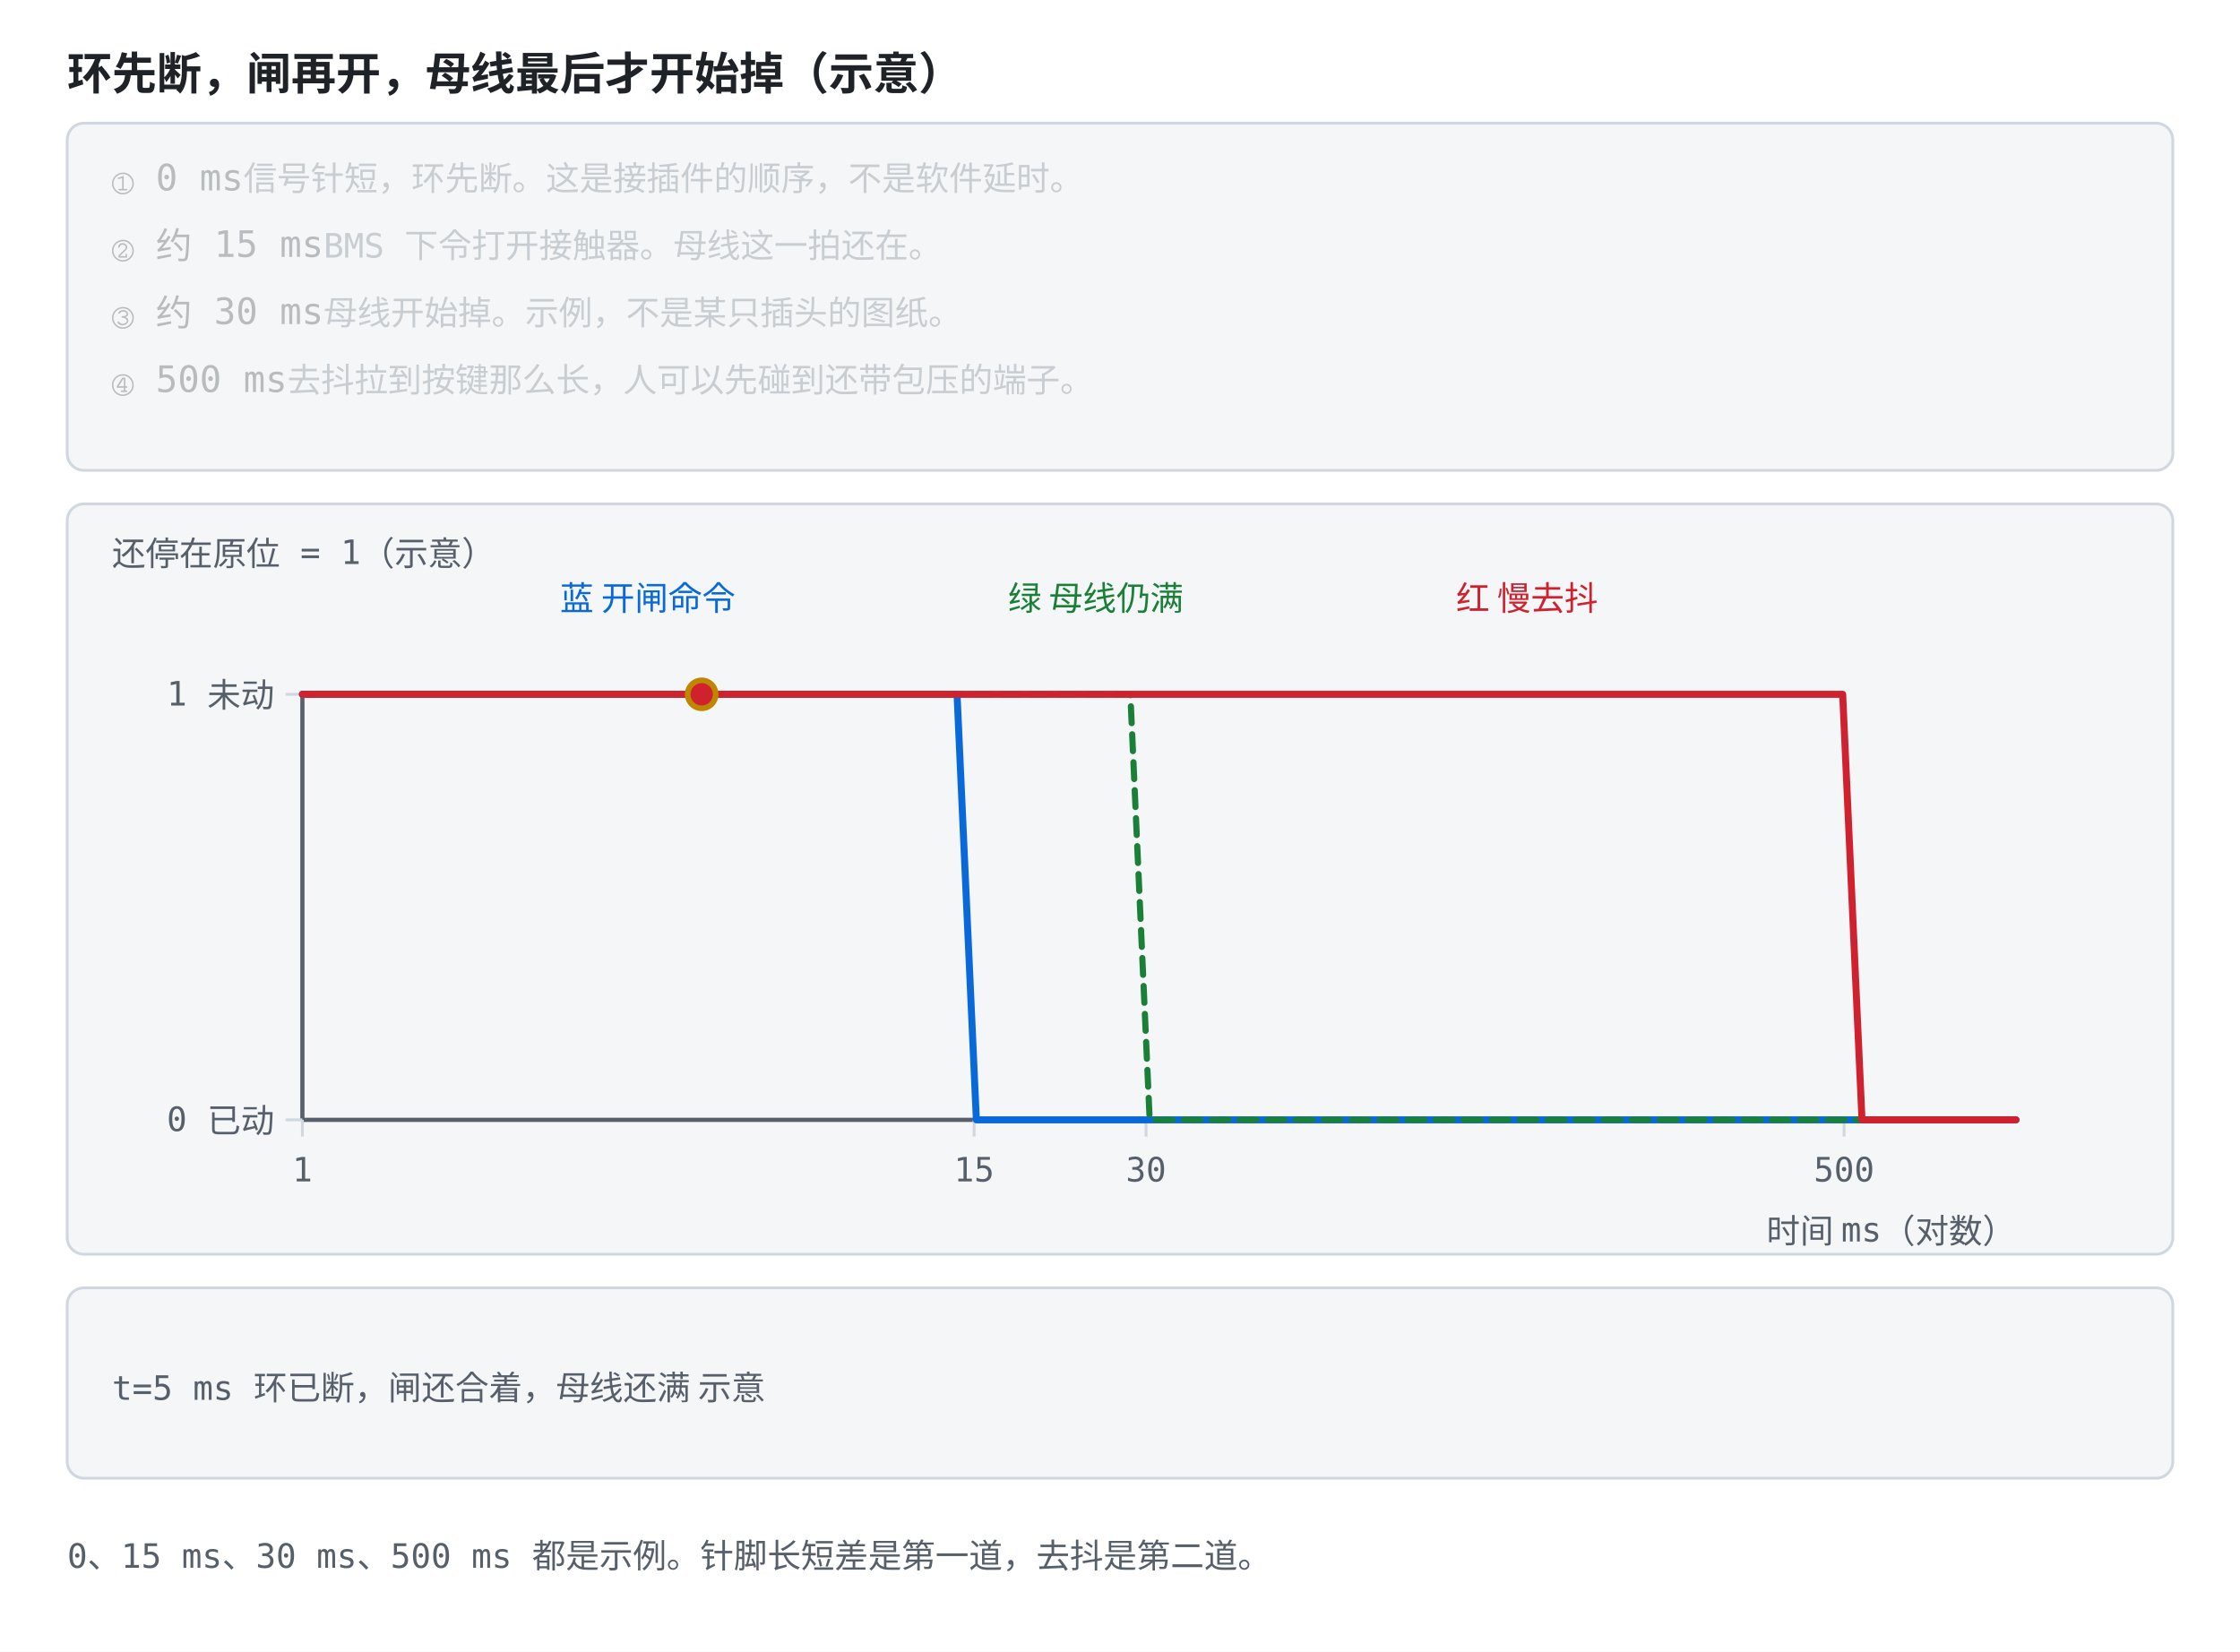
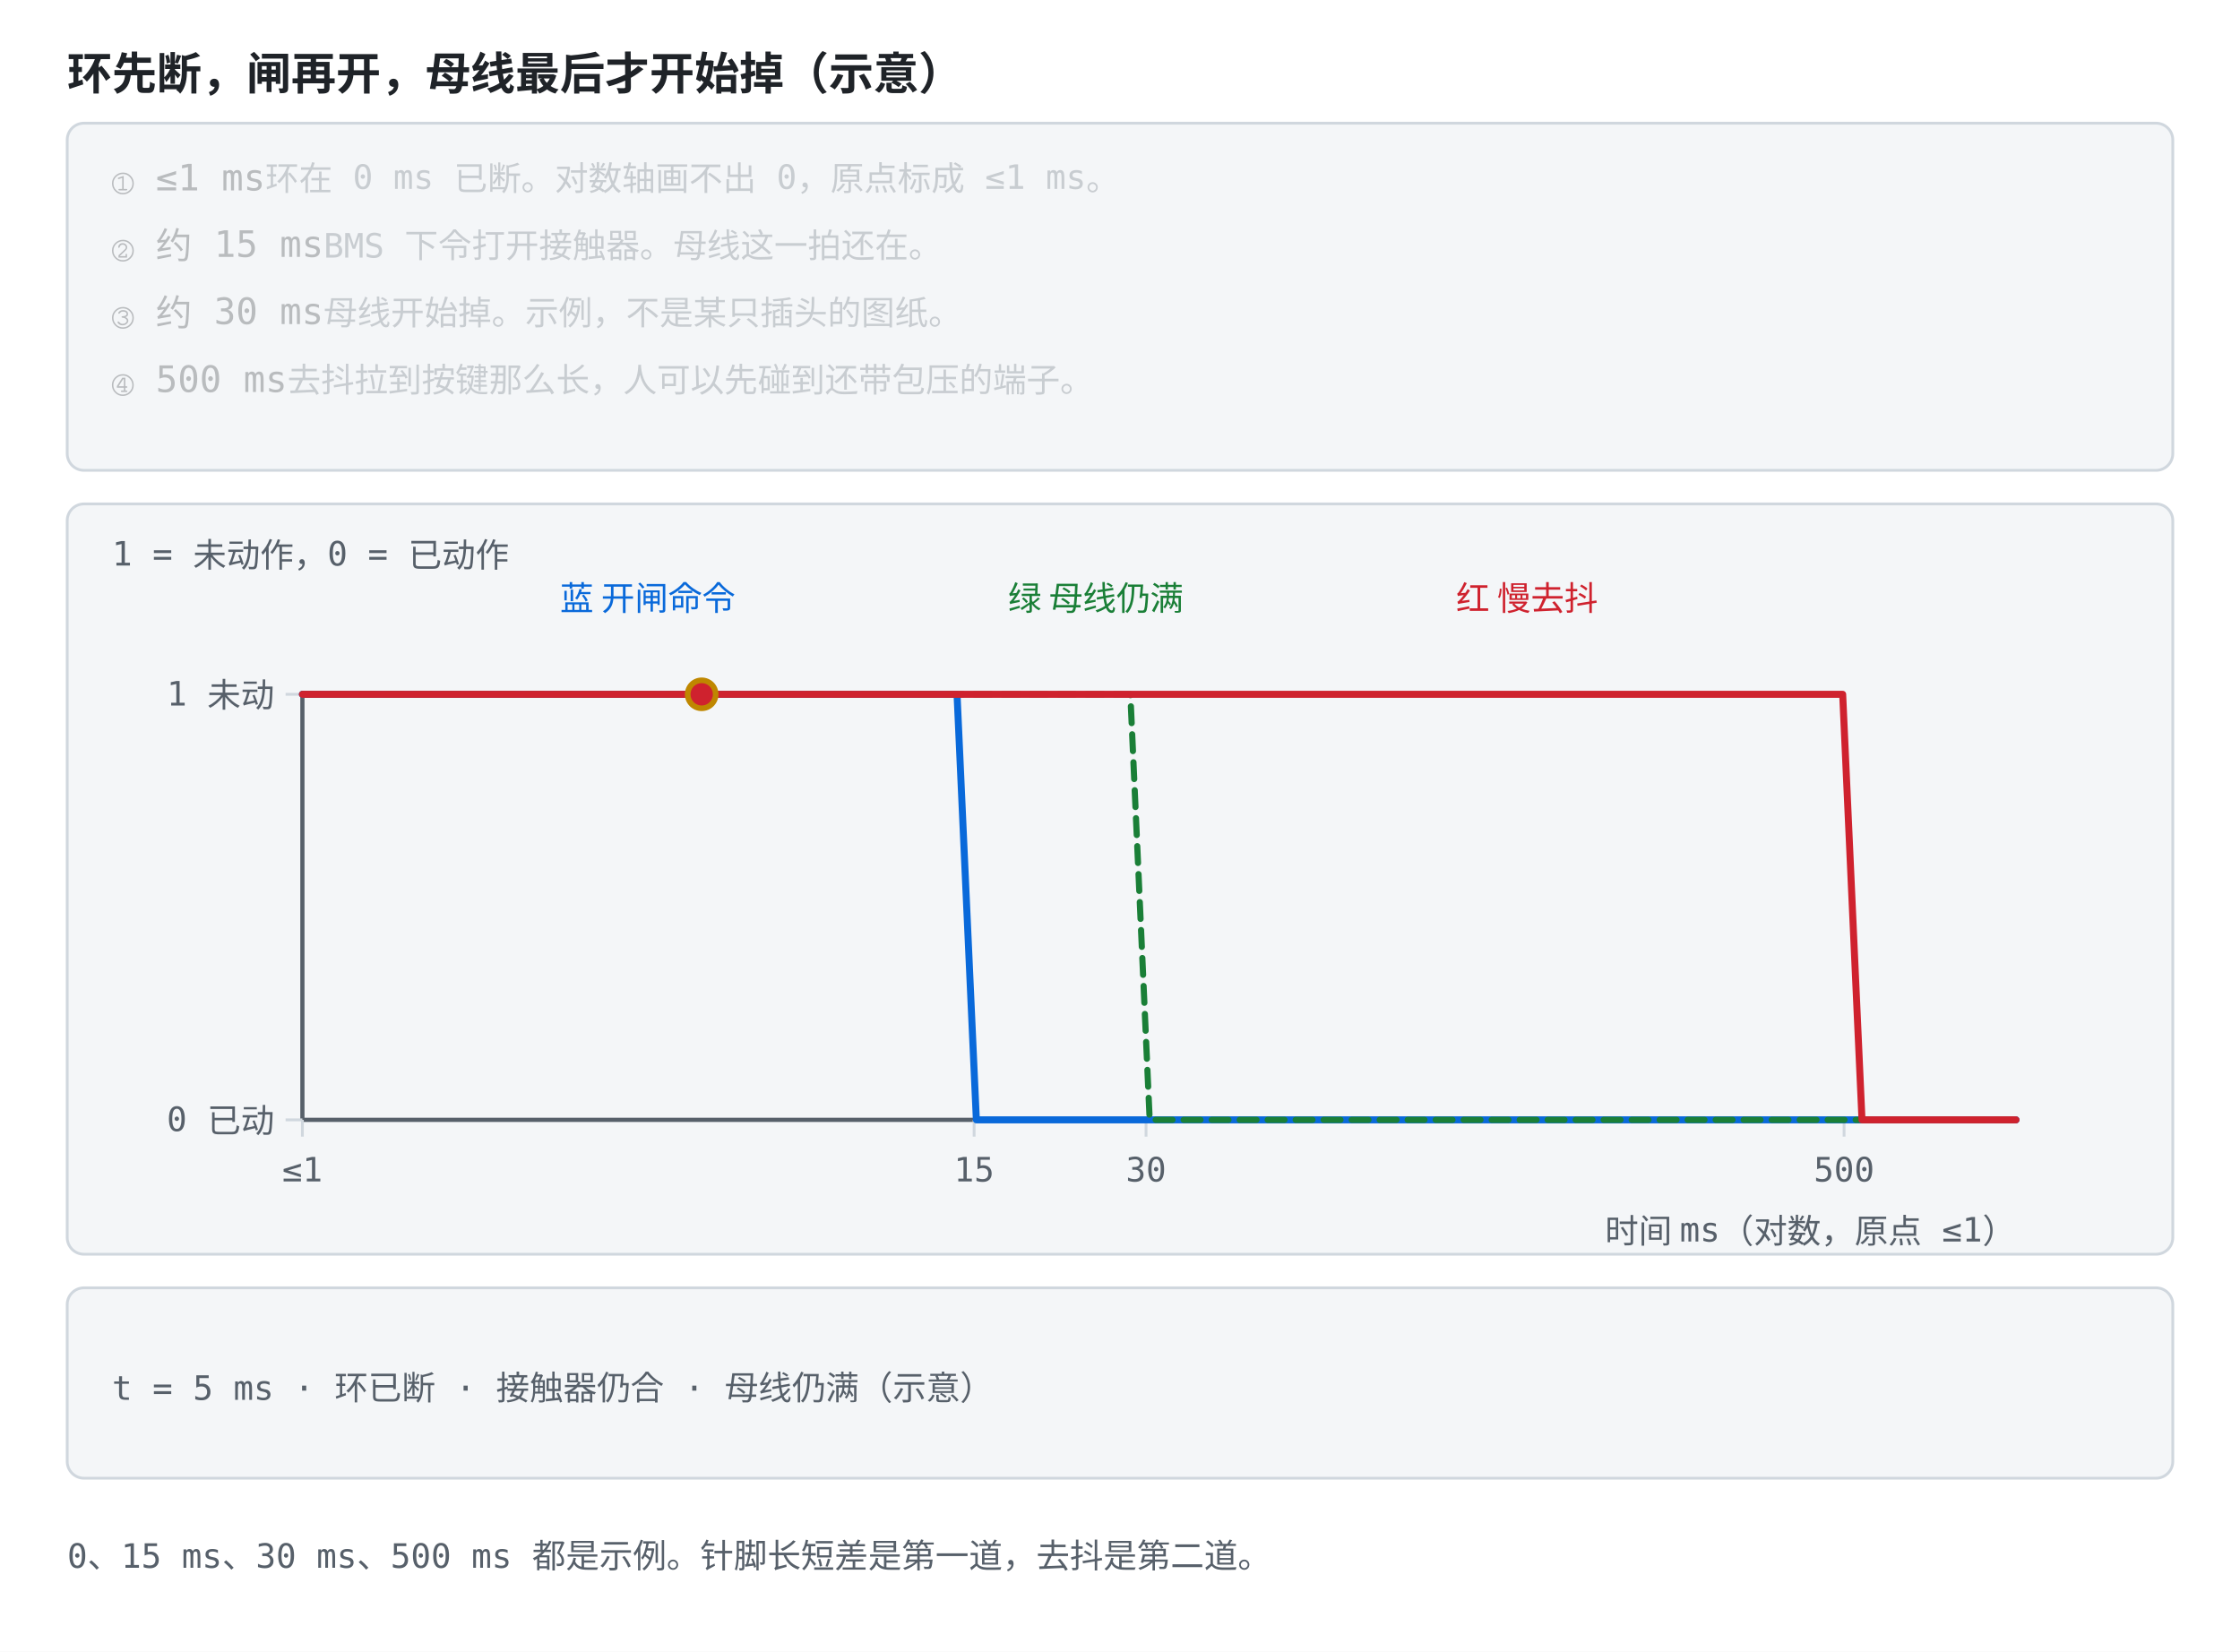
<svg xmlns="http://www.w3.org/2000/svg" viewBox="0 0 800 590" role="img" font-family="ui-monospace, Consolas, monospace">
  <style>
    .bg { fill: #ffffff; }
    .panel { fill: #f4f6f8; stroke: #d0d7de; }
    .axis { stroke: #57606a; stroke-width: 1.5; fill: none; }
    .grid { stroke: #d0d7de; stroke-width: 1; fill: none; }
    .txt { fill: #1f2328; font-size: 13px; }
    .small { fill: #57606a; font-size: 12px; }
    .title { fill: #1f2328; font-size: 16px; font-weight: bold; }
    .hi { fill: #0969da; }
    .warn { fill: #cf222e; }
    .ok { fill: #1a7f37; }
    .gold { fill: #9a6700; }
    .lineb { stroke: #0969da; stroke-width: 2.5; fill: none; }
    .liner { stroke: #cf222e; stroke-width: 2.5; fill: none; }
    .lineg { stroke: #1a7f37; stroke-width: 2.2; fill: none; stroke-dasharray: 6 4; }
    .liney { stroke: #bf8700; stroke-width: 2.2; fill: none; }
    .linek { stroke: #57606a; stroke-width: 2.2; fill: none; stroke-dasharray: 7 4; }
    .dotb { fill: #0969da; }
    .dotr { fill: #cf222e; }
    .dotg { fill: #1a7f37; }
    .doty { fill: #bf8700; }
    .boxb { fill: #ddf4ff; stroke: #0969da; }
+     .boxy { fill: #fff8c5; stroke: #d4a72c; }
+     .boxr { fill: #ffebe9; stroke: #ff8182; }
    @media (prefers-color-scheme: dark) {
      .bg { fill: #0d1117; }
      .panel { fill: #161b22; stroke: #30363d; }
      .axis { stroke: #8b949e; }
      .grid { stroke: #30363d; }
      .txt { fill: #e6edf3; }
      .small { fill: #8b949e; }
      .title { fill: #e6edf3; }
      .hi { fill: #4493f8; }
      .warn { fill: #ff7b72; }
      .ok { fill: #3fb950; }
      .gold { fill: #d29922; }
      .lineb { stroke: #4493f8; }
      .liner { stroke: #ff7b72; }
      .lineg { stroke: #3fb950; }
      .liney { stroke: #d29922; }
      .linek { stroke: #8b949e; }
      .dotb { fill: #4493f8; }
      .dotr { fill: #ff7b72; }
      .dotg { fill: #3fb950; }
      .doty { fill: #d29922; }
      .boxb { fill: #12233a; stroke: #4493f8; }
+       .boxy { fill: #3d2e00; stroke: #d29922; }
+       .boxr { fill: #3d1418; stroke: #f85149; }
    }
  </style>
  <rect class="bg" width="800" height="590" />
  <text class="title" x="24" y="32">环先断，闸再开，母线最后才开始掉（示意）</text>
  <rect class="panel" x="24" y="44" width="752" height="124" rx="6" />
-   <text class="txt" x="40" y="68" opacity="0.28">① 0 ms<tspan class="small">　信号针短，环先断。这是接插件的顺序，不是软件延时。</tspan>
+   <text class="txt" x="40" y="68" opacity="0.28">① ≤1 ms<tspan class="small">　环在 0 ms 已断。对数轴画不出 0，原点标成 ≤1 ms。</tspan>
    <animate attributeName="opacity" values="1;1;0.28;0.28;0.28;0.28;0.28;0.28" keyTimes="0;0.249;0.25;0.499;0.5;0.749;0.75;1" dur="12s" repeatCount="indefinite" />
  </text>
  <text class="txt" x="40" y="92" opacity="0.28">② 约 15 ms<tspan class="small">　BMS 下令打开接触器。母线这一拍还在。</tspan>
    <animate attributeName="opacity" values="0.28;0.28;1;1;0.28;0.28;0.28;0.28" keyTimes="0;0.249;0.25;0.499;0.5;0.749;0.75;1" dur="12s" repeatCount="indefinite" />
  </text>
  <text class="txt" x="40" y="116" opacity="0.28">③ 约 30 ms<tspan class="small">　母线开始掉。示例，不是某只插头的图纸。</tspan>
    <animate attributeName="opacity" values="0.28;0.28;0.28;0.28;1;1;0.28;0.28" keyTimes="0;0.249;0.25;0.499;0.5;0.749;0.75;1" dur="12s" repeatCount="indefinite" />
  </text>
  <text class="txt" x="40" y="140" opacity="0.28">④ 500 ms<tspan class="small">　去抖拉到按键那么长，人可以先碰到还带包压的端子。</tspan>
    <animate attributeName="opacity" values="0.28;0.28;0.28;0.28;0.28;0.28;1;1" keyTimes="0;0.249;0.25;0.499;0.5;0.749;0.75;1" dur="12s" repeatCount="indefinite" />
  </text>
  <rect class="panel" x="24" y="180" width="752" height="268" rx="6" />
-   <text class="small" x="40" y="202">还停在原位 = 1（示意）</text>
+   <text class="small" x="40" y="202">1 = 未动作，0 = 已动作</text>
  <text class="hi" x="200" y="218">蓝 开闸命令</text>
  <text class="ok" x="360" y="218">绿 母线仍满</text>
  <text class="warn" x="520" y="218">红 慢去抖</text>
  <line class="axis" x1="108.0" y1="248.0" x2="108.0" y2="400.0" />
  <line class="axis" x1="108.0" y1="400.0" x2="720.0" y2="400.0" />
  <line class="grid" x1="108.0" y1="400.0" x2="108.0" y2="406.0" />
-   <text class="small" x="108.0" y="422.0" text-anchor="middle">1</text>
+   <text class="small" x="108.0" y="422.0" text-anchor="middle">≤1</text>
  <line class="grid" x1="347.9" y1="400.0" x2="347.9" y2="406.0" />
  <text class="small" x="347.9" y="422.0" text-anchor="middle">15</text>
  <line class="grid" x1="409.3" y1="400.0" x2="409.3" y2="406.0" />
  <text class="small" x="409.3" y="422.0" text-anchor="middle">30</text>
  <line class="grid" x1="658.6" y1="400.0" x2="658.6" y2="406.0" />
  <text class="small" x="658.6" y="422.0" text-anchor="middle">500</text>
  <line class="grid" x1="102.0" y1="400.0" x2="108.0" y2="400.0" />
  <text class="small" x="98.0" y="404.0" text-anchor="end">0 已动</text>
  <line class="grid" x1="102.0" y1="248.0" x2="108.0" y2="248.0" />
  <text class="small" x="98.0" y="252.0" text-anchor="end">1 未动</text>
-   <text class="small" x="720" y="444" text-anchor="end">时间 ms（对数）</text>
+   <text class="small" x="720" y="444" text-anchor="end">时间 ms（对数，原点 ≤1）</text>
  <polyline class="lineb" points="108.0,248.0 114.9,248.0 121.8,248.0 128.6,248.0 135.5,248.0 142.4,248.0 149.3,248.0 156.1,248.0 163.0,248.0 169.9,248.0 176.8,248.0 183.6,248.0 190.5,248.0 197.4,248.0 204.3,248.0 211.1,248.0 218.0,248.0 224.9,248.0 231.8,248.0 238.7,248.0 245.5,248.0 252.4,248.0 259.3,248.0 266.2,248.0 273.0,248.0 279.9,248.0 286.8,248.0 293.7,248.0 300.5,248.0 307.4,248.0 314.3,248.0 321.2,248.0 328.0,248.0 334.9,248.0 341.8,248.0 348.7,400.0 355.6,400.0 362.4,400.0 369.3,400.0 376.2,400.0 383.1,400.0 389.9,400.0 396.8,400.0 403.7,400.0 410.6,400.0 417.4,400.0 424.3,400.0 431.2,400.0 438.1,400.0 444.9,400.0 451.8,400.0 458.7,400.0 465.6,400.0 472.4,400.0 479.3,400.0 486.2,400.0 493.1,400.0 500.0,400.0 506.8,400.0 513.7,400.0 520.6,400.0 527.5,400.0 534.3,400.0 541.2,400.0 548.1,400.0 555.0,400.0 561.8,400.0 568.7,400.0 575.6,400.0 582.5,400.0 589.3,400.0 596.2,400.0 603.1,400.0 610.0,400.0 616.9,400.0 623.7,400.0 630.6,400.0 637.5,400.0 644.4,400.0 651.2,400.0 658.1,400.0 665.0,400.0 671.9,400.0 678.7,400.0 685.6,400.0 692.5,400.0 699.4,400.0 706.2,400.0 713.1,400.0 720.0,400.0" stroke-linejoin="round" stroke-linecap="round" />
  <polyline class="lineg" points="108.0,248.0 114.9,248.0 121.8,248.0 128.6,248.0 135.5,248.0 142.4,248.0 149.3,248.0 156.1,248.0 163.0,248.0 169.9,248.0 176.8,248.0 183.6,248.0 190.5,248.0 197.4,248.0 204.3,248.0 211.1,248.0 218.0,248.0 224.9,248.0 231.8,248.0 238.7,248.0 245.5,248.0 252.4,248.0 259.3,248.0 266.2,248.0 273.0,248.0 279.9,248.0 286.8,248.0 293.7,248.0 300.5,248.0 307.4,248.0 314.3,248.0 321.2,248.0 328.0,248.0 334.9,248.0 341.8,248.0 348.7,248.0 355.6,248.0 362.4,248.0 369.3,248.0 376.2,248.0 383.1,248.0 389.9,248.0 396.8,248.0 403.7,248.0 410.6,400.0 417.4,400.0 424.3,400.0 431.2,400.0 438.1,400.0 444.9,400.0 451.8,400.0 458.7,400.0 465.6,400.0 472.4,400.0 479.3,400.0 486.2,400.0 493.1,400.0 500.0,400.0 506.8,400.0 513.7,400.0 520.6,400.0 527.5,400.0 534.3,400.0 541.2,400.0 548.1,400.0 555.0,400.0 561.8,400.0 568.7,400.0 575.6,400.0 582.5,400.0 589.3,400.0 596.2,400.0 603.1,400.0 610.0,400.0 616.9,400.0 623.7,400.0 630.6,400.0 637.5,400.0 644.4,400.0 651.2,400.0 658.1,400.0 665.0,400.0 671.9,400.0 678.7,400.0 685.6,400.0 692.5,400.0 699.4,400.0 706.2,400.0 713.1,400.0 720.0,400.0" stroke-linejoin="round" stroke-linecap="round" />
  <polyline class="liner" points="108.0,248.0 114.9,248.0 121.8,248.0 128.6,248.0 135.5,248.0 142.4,248.0 149.3,248.0 156.1,248.0 163.0,248.0 169.9,248.0 176.8,248.0 183.6,248.0 190.5,248.0 197.4,248.0 204.3,248.0 211.1,248.0 218.0,248.0 224.9,248.0 231.8,248.0 238.7,248.0 245.5,248.0 252.4,248.0 259.3,248.0 266.2,248.0 273.0,248.0 279.9,248.0 286.8,248.0 293.7,248.0 300.5,248.0 307.4,248.0 314.3,248.0 321.2,248.0 328.0,248.0 334.9,248.0 341.8,248.0 348.7,248.0 355.6,248.0 362.4,248.0 369.3,248.0 376.2,248.0 383.1,248.0 389.9,248.0 396.8,248.0 403.7,248.0 410.6,248.0 417.4,248.0 424.3,248.0 431.2,248.0 438.1,248.0 444.9,248.0 451.8,248.0 458.7,248.0 465.6,248.0 472.4,248.0 479.3,248.0 486.2,248.0 493.1,248.0 500.0,248.0 506.8,248.0 513.7,248.0 520.6,248.0 527.5,248.0 534.3,248.0 541.2,248.0 548.1,248.0 555.0,248.0 561.8,248.0 568.7,248.0 575.6,248.0 582.5,248.0 589.3,248.0 596.2,248.0 603.1,248.0 610.0,248.0 616.9,248.0 623.7,248.0 630.6,248.0 637.5,248.0 644.4,248.0 651.2,248.0 658.1,248.0 665.0,400.0 671.9,400.0 678.7,400.0 685.6,400.0 692.5,400.0 699.4,400.0 706.2,400.0 713.1,400.0 720.0,400.0" stroke-linejoin="round" stroke-linecap="round" />
  <circle class="doty" r="6" cx="250.6" cy="248.0">
    <animate attributeName="cx" values="250.6;347.9;409.3;658.6;658.6" keyTimes="0;0.25;0.5;0.75;1" dur="12s" repeatCount="indefinite" />
    <animate attributeName="cy" values="248.0;248.0;400.0;400.0;400.0" keyTimes="0;0.25;0.5;0.75;1" dur="12s" repeatCount="indefinite" />
  </circle>
  <circle class="dotr" r="4" cx="250.6" cy="248.0">
    <animate attributeName="cx" values="250.6;347.9;409.3;658.6;658.6" keyTimes="0;0.25;0.5;0.75;1" dur="12s" repeatCount="indefinite" begin="-6s" />
    <animate attributeName="cy" values="248.0;248.0;400.0;400.0;400.0" keyTimes="0;0.25;0.5;0.75;1" dur="12s" repeatCount="indefinite" begin="-6s" />
  </circle>
  <rect class="panel" x="24" y="460" width="752" height="68" rx="6" />
-   <text class="small" x="40.0" y="500.0" text-anchor="start" opacity="1">t=5 ms  环已断，闸还合着，母线还满  示意<animate attributeName="opacity" values="1;0;0;0;0" keyTimes="0;0.25;0.5;0.75;1" calcMode="discrete" dur="12s" repeatCount="indefinite" />
+   <text class="small" x="40.0" y="500.0" text-anchor="start" opacity="1">t = 5 ms · 环已断 · 接触器仍合 · 母线仍满（示意）<animate attributeName="opacity" values="1;0;0;0;0" keyTimes="0;0.25;0.5;0.75;1" calcMode="discrete" dur="12s" repeatCount="indefinite" />
  </text>
-   <text class="small" x="40.0" y="500.0" text-anchor="start" opacity="0">t=15 ms  下令开闸，母线仍未开始掉  示意<animate attributeName="opacity" values="0;1;0;0;0" keyTimes="0;0.25;0.5;0.75;1" calcMode="discrete" dur="12s" repeatCount="indefinite" />
+   <text class="small" x="40.0" y="500.0" text-anchor="start" opacity="0">t = 15 ms · 环已断 · 接触器下令开 · 母线仍满（示意）<animate attributeName="opacity" values="0;1;0;0;0" keyTimes="0;0.25;0.5;0.75;1" calcMode="discrete" dur="12s" repeatCount="indefinite" />
  </text>
-   <text class="small" x="40.0" y="500.0" text-anchor="start" opacity="0">t=30 ms  母线开始掉。去抖若已完成，人还没碰到  示意<animate attributeName="opacity" values="0;0;1;0;0" keyTimes="0;0.25;0.5;0.75;1" calcMode="discrete" dur="12s" repeatCount="indefinite" />
+   <text class="small" x="40.0" y="500.0" text-anchor="start" opacity="0">t = 30 ms · 环已断 · 接触器已开 · 母线开始掉（示意）<animate attributeName="opacity" values="0;0;1;0;0" keyTimes="0;0.25;0.5;0.75;1" calcMode="discrete" dur="12s" repeatCount="indefinite" />
  </text>
-   <text class="small" x="40.0" y="500.0" text-anchor="start" opacity="0">t=500 ms  去抖若拉到这里，人可以先碰到端子  示意<animate attributeName="opacity" values="0;0;0;1;0" keyTimes="0;0.25;0.5;0.75;1" calcMode="discrete" dur="12s" repeatCount="indefinite" />
+   <text class="small" x="40.0" y="500.0" text-anchor="start" opacity="0">t = 500 ms · 慢去抖才动 · 人可能已碰到端子（示意）<animate attributeName="opacity" values="0;0;0;1;0" keyTimes="0;0.25;0.5;0.75;1" calcMode="discrete" dur="12s" repeatCount="indefinite" />
  </text>
  <text class="small" x="24" y="560">0、15 ms、30 ms、500 ms 都是示例。针脚长短差是第一道，去抖是第二道。</text>
</svg>
